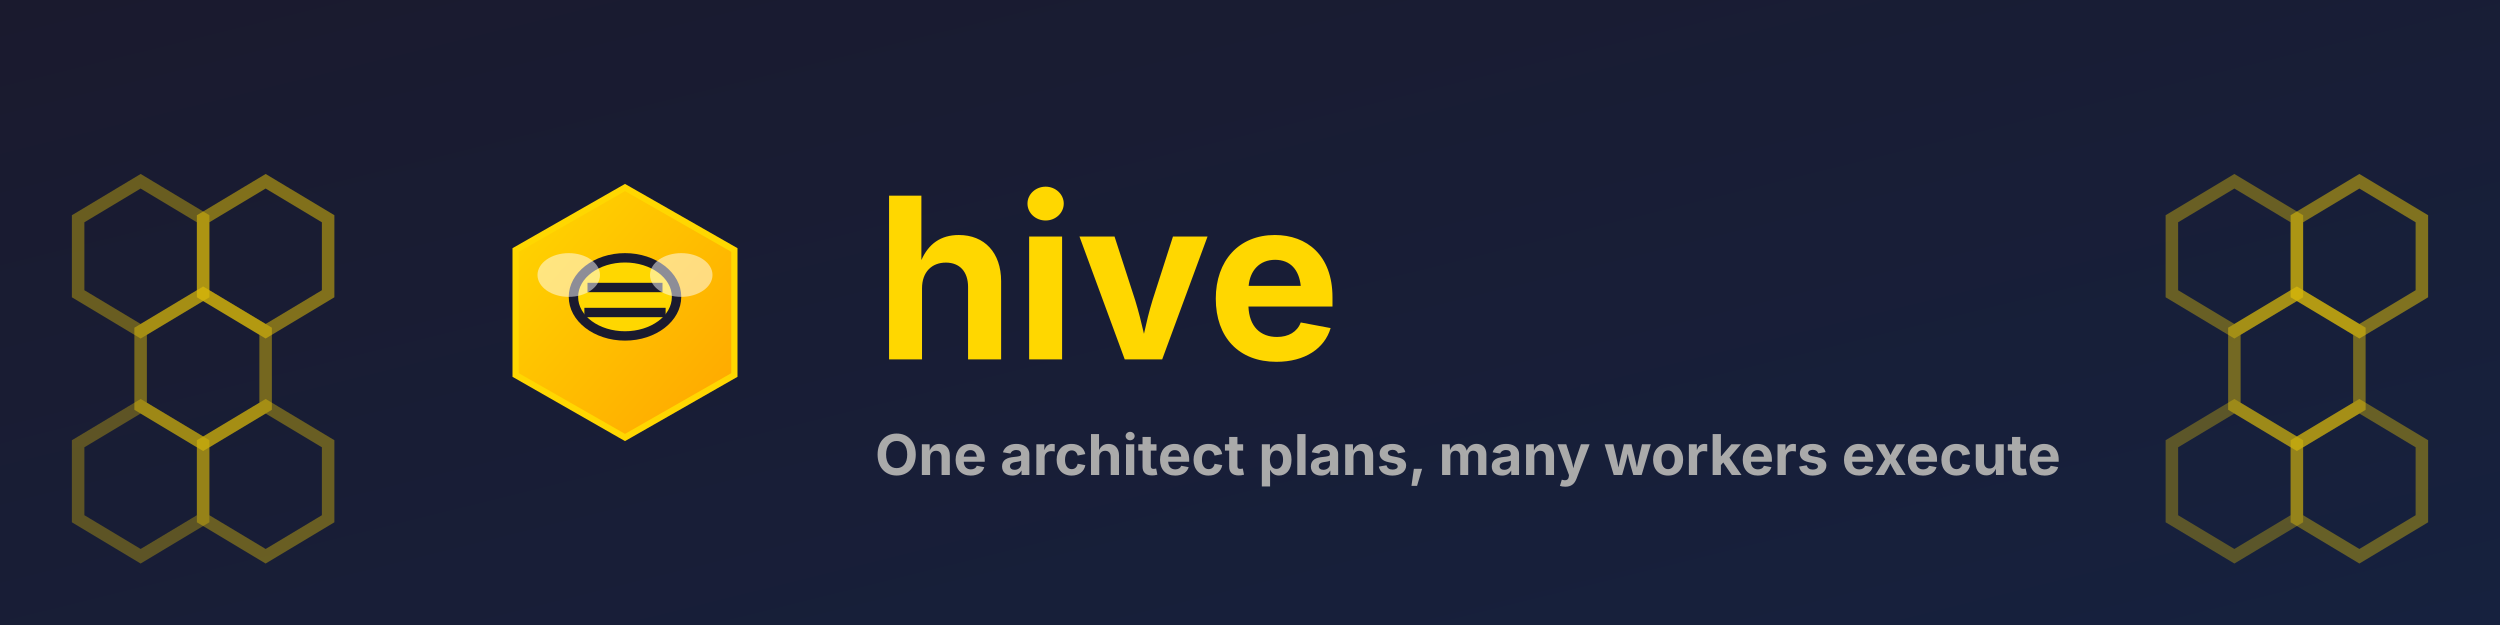
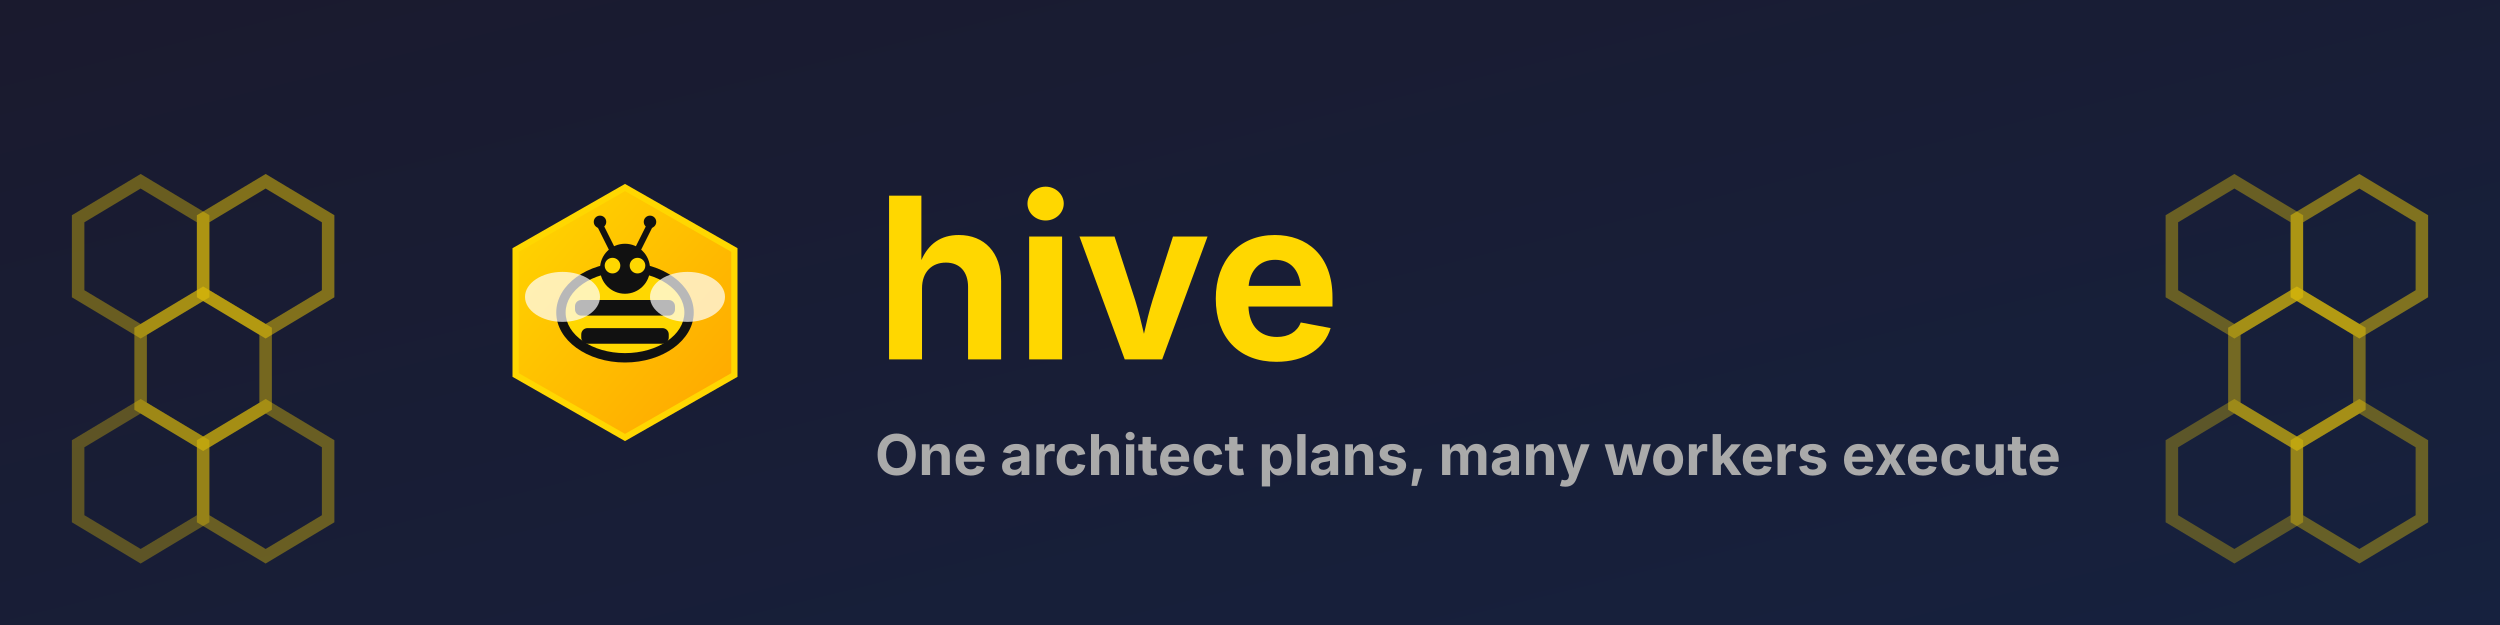
<svg xmlns="http://www.w3.org/2000/svg" viewBox="0 0 800 200">
  <defs>
    <linearGradient id="bg" x1="0%" y1="0%" x2="100%" y2="100%">
      <stop offset="0%" style="stop-color:#1a1a2e" />
      <stop offset="100%" style="stop-color:#16213e" />
    </linearGradient>
    <linearGradient id="honey" x1="0%" y1="0%" x2="100%" y2="100%">
      <stop offset="0%" style="stop-color:#FFD700" />
      <stop offset="100%" style="stop-color:#FFA500" />
    </linearGradient>
  </defs>
  <rect width="800" height="200" fill="url(#bg)" />
  <polygon points="25,70 45,58 65,70 65,94 45,106 25,94" fill="none" stroke="#FFD700" stroke-width="4" opacity="0.35" />
  <polygon points="65,70 85,58 105,70 105,94 85,106 65,94" fill="none" stroke="#FFD700" stroke-width="4" opacity="0.45" />
  <polygon points="45,106 65,94 85,106 85,130 65,142 45,130" fill="none" stroke="#FFD700" stroke-width="4" opacity="0.4" />
  <polygon points="25,142 45,130 65,142 65,166 45,178 25,166" fill="none" stroke="#FFD700" stroke-width="4" opacity="0.3" />
  <polygon points="65,142 85,130 105,142 105,166 85,178 65,166" fill="none" stroke="#FFD700" stroke-width="4" opacity="0.35" />
  <g transform="translate(200, 100)">
    <polygon points="0,-40 35,-20 35,20 0,40 -35,20 -35,-20" fill="url(#honey)" stroke="#FFD700" stroke-width="2" />
-     <ellipse cx="0" cy="-5" rx="18" ry="14" fill="#1a1a2e" />
-     <ellipse cx="0" cy="-5" rx="15" ry="11" fill="#FFD700" />
-     <line x1="-12" y1="-8" x2="12" y2="-8" stroke="#1a1a2e" stroke-width="3" />
-     <line x1="-13" y1="0" x2="13" y2="0" stroke="#1a1a2e" stroke-width="3" />
-     <ellipse cx="-18" cy="-12" rx="10" ry="7" fill="white" opacity="0.5" />
-     <ellipse cx="18" cy="-12" rx="10" ry="7" fill="white" opacity="0.5" />
+     <ellipse cx="0" cy="0" rx="22" ry="16" fill="#111" />
+     <ellipse cx="0" cy="0" rx="19" ry="13" fill="#FFD700" />
+     <rect x="-16" y="-4" width="32" height="5" fill="#111" rx="2" />
+     <rect x="-14" y="5" width="28" height="5" fill="#111" rx="2" />
+     <circle cx="0" cy="-14" r="8" fill="#111" />
+     <circle cx="-4" cy="-15" r="2.5" fill="#FFD700" />
+     <circle cx="4" cy="-15" r="2.5" fill="#FFD700" />
+     <ellipse cx="-20" cy="-5" rx="12" ry="8" fill="white" opacity="0.7" />
+     <ellipse cx="20" cy="-5" rx="12" ry="8" fill="white" opacity="0.7" />
+     <line x1="-4" y1="-20" x2="-8" y2="-28" stroke="#111" stroke-width="2" />
+     <line x1="4" y1="-20" x2="8" y2="-28" stroke="#111" stroke-width="2" />
+     <circle cx="-8" cy="-29" r="2" fill="#111" />
+     <circle cx="8" cy="-29" r="2" fill="#111" />
  </g>
  <text x="280" y="115" font-family="system-ui, -apple-system, sans-serif" font-size="72" font-weight="bold" fill="#FFD700">hive</text>
  <text x="280" y="152" font-family="system-ui, -apple-system, sans-serif" font-size="18" font-weight="bold" fill="#aaaaaa">One architect plans, many workers execute</text>
  <polygon points="695,70 715,58 735,70 735,94 715,106 695,94" fill="none" stroke="#FFD700" stroke-width="4" opacity="0.35" />
  <polygon points="735,70 755,58 775,70 775,94 755,106 735,94" fill="none" stroke="#FFD700" stroke-width="4" opacity="0.45" />
  <polygon points="715,106 735,94 755,106 755,130 735,142 715,130" fill="none" stroke="#FFD700" stroke-width="4" opacity="0.4" />
  <polygon points="695,142 715,130 735,142 735,166 715,178 695,166" fill="none" stroke="#FFD700" stroke-width="4" opacity="0.3" />
  <polygon points="735,142 755,130 775,142 775,166 755,178 735,166" fill="none" stroke="#FFD700" stroke-width="4" opacity="0.35" />
</svg>
